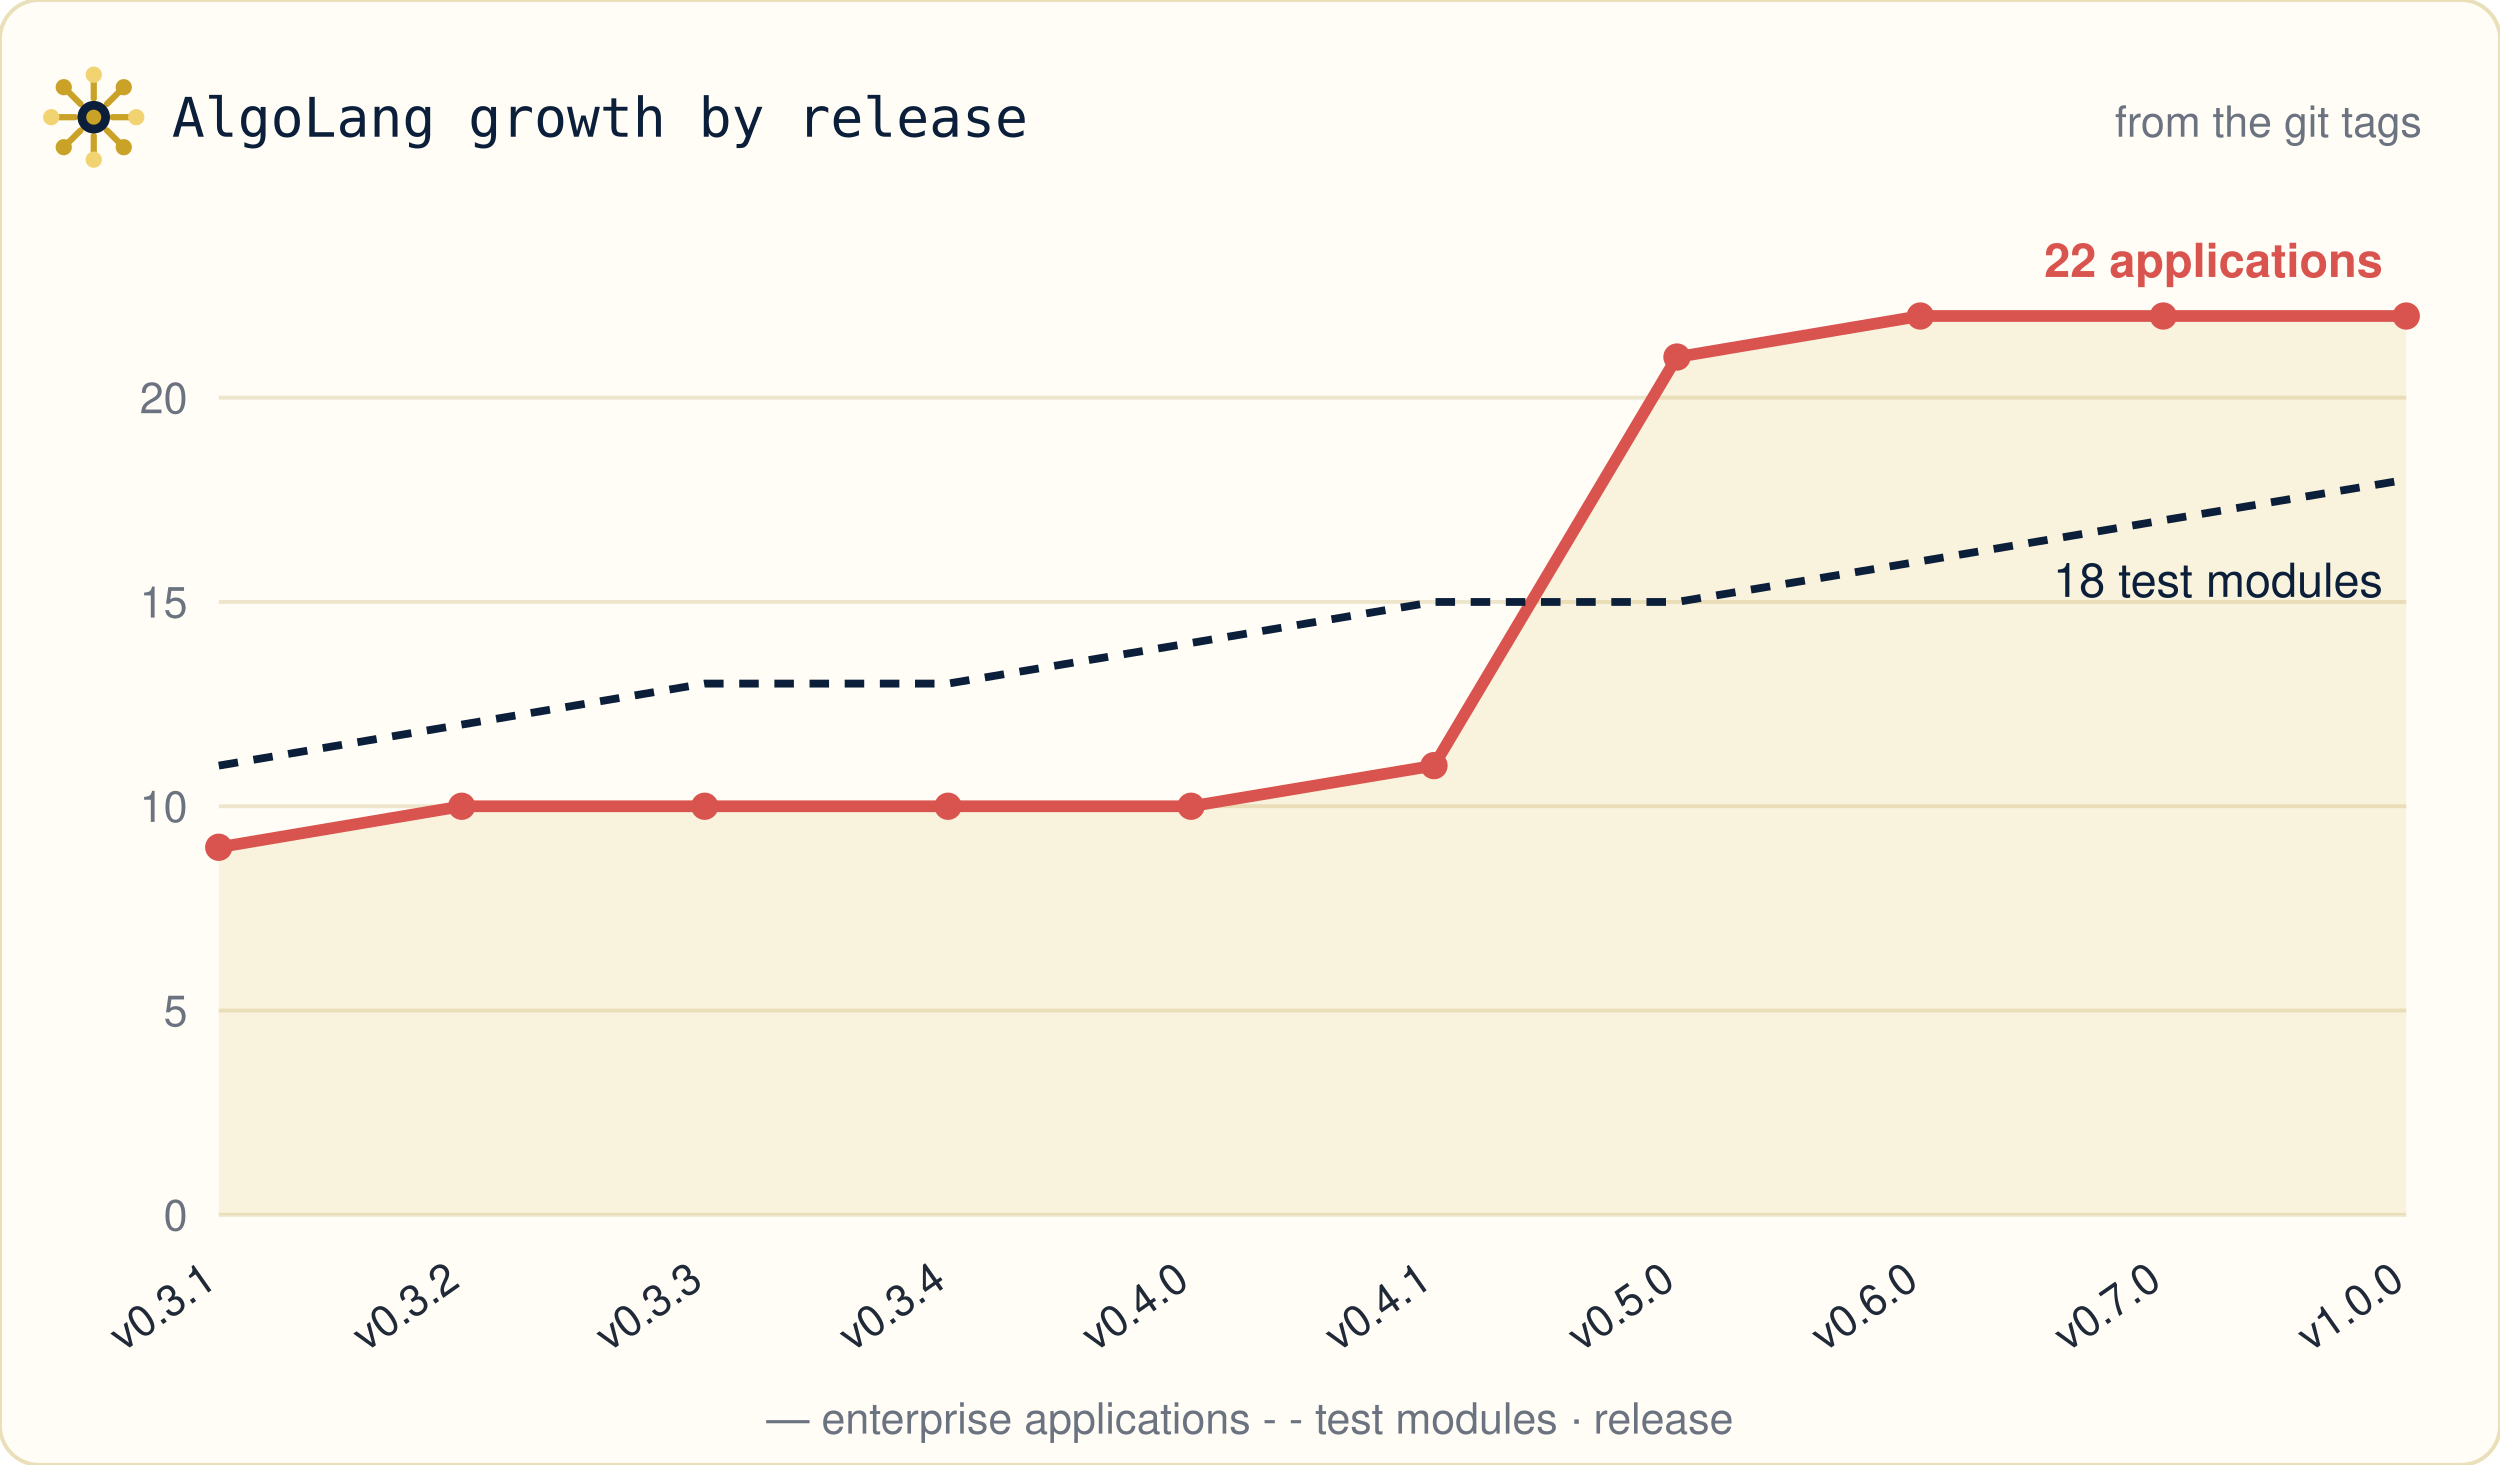
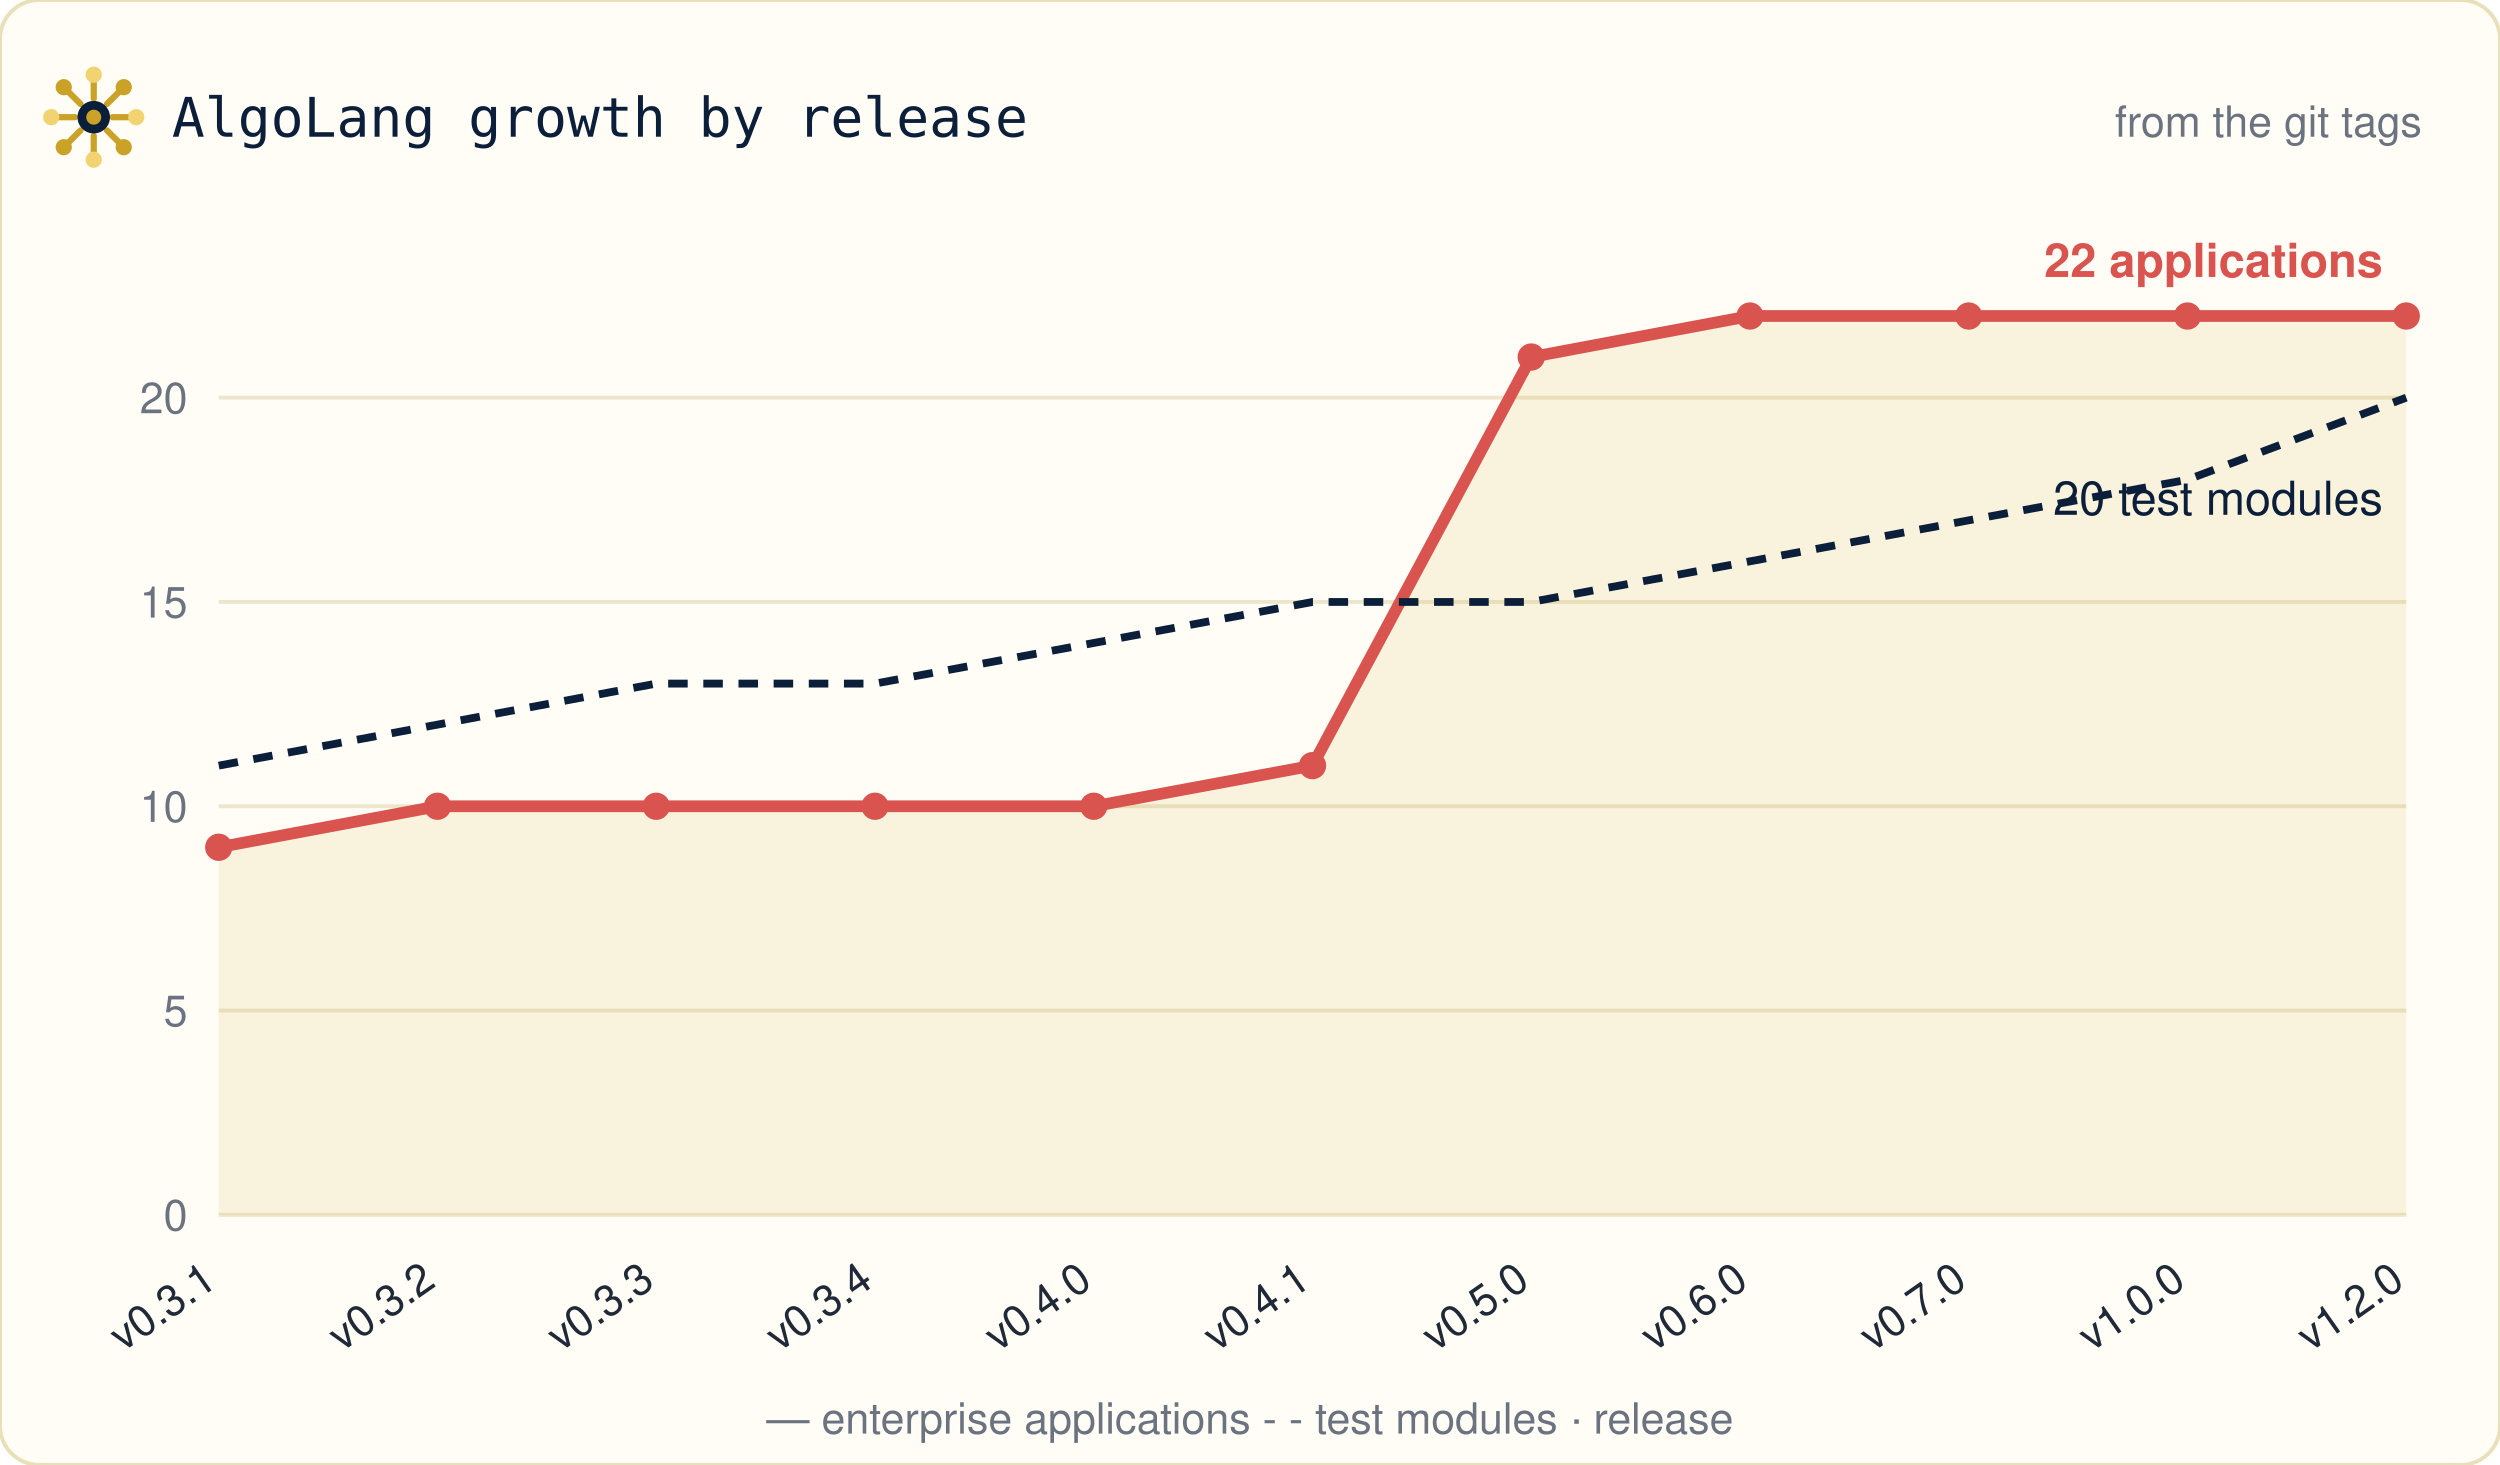
<svg xmlns="http://www.w3.org/2000/svg" width="640" height="375" viewBox="0 0 640 375" role="img" aria-label="AlgoLang growth by release: enterprise applications and test modules, from git tags">
  <rect width="640" height="375" rx="10" fill="#FFFDF6" stroke="#E9DFB8" />
  <g transform="translate(24,30)">
    <g transform="translate(0,0) scale(0.32)">
      <line x1="15.0" y1="0.0" x2="34.0" y2="0.0" stroke="#C9A227" stroke-width="5" stroke-linecap="round" />
      <circle cx="34.0" cy="0.0" r="6.5" fill="#F2D372" />
      <line x1="10.6" y1="10.6" x2="24.0" y2="24.0" stroke="#C9A227" stroke-width="5" stroke-linecap="round" />
      <circle cx="24.0" cy="24.0" r="6.5" fill="#C9A227" />
      <line x1="0.0" y1="15.0" x2="0.0" y2="34.0" stroke="#C9A227" stroke-width="5" stroke-linecap="round" />
      <circle cx="0.0" cy="34.0" r="6.5" fill="#F2D372" />
      <line x1="-10.6" y1="10.6" x2="-24.0" y2="24.0" stroke="#C9A227" stroke-width="5" stroke-linecap="round" />
      <circle cx="-24.0" cy="24.0" r="6.5" fill="#C9A227" />
      <line x1="-15.0" y1="0.0" x2="-34.0" y2="0.0" stroke="#C9A227" stroke-width="5" stroke-linecap="round" />
      <circle cx="-34.0" cy="0.0" r="6.5" fill="#F2D372" />
      <line x1="-10.6" y1="-10.6" x2="-24.0" y2="-24.0" stroke="#C9A227" stroke-width="5" stroke-linecap="round" />
      <circle cx="-24.0" cy="-24.0" r="6.5" fill="#C9A227" />
      <line x1="-0.0" y1="-15.0" x2="-0.0" y2="-34.0" stroke="#C9A227" stroke-width="5" stroke-linecap="round" />
      <circle cx="-0.0" cy="-34.0" r="6.5" fill="#F2D372" />
      <line x1="10.6" y1="-10.6" x2="24.0" y2="-24.0" stroke="#C9A227" stroke-width="5" stroke-linecap="round" />
      <circle cx="24.0" cy="-24.0" r="6.5" fill="#C9A227" />
      <circle r="13" fill="#0B1F3A" />
      <circle r="6" fill="#C9A227" />
    </g>
  </g>
  <text x="44" y="35" font-family="'JetBrains Mono','DejaVu Sans Mono',Consolas,monospace" font-size="14" fill="#0B1F3A">AlgoLang growth by release</text>
  <text x="620" y="35" text-anchor="end" font-family="'Segoe UI',Helvetica,Arial,sans-serif" font-size="11" fill="#6B7280">from the git tags</text>
  <line x1="56" y1="311.0" x2="616" y2="311.0" stroke="#EEE6CC" />
  <text x="48" y="315.0" text-anchor="end" font-family="'Segoe UI',Helvetica,Arial,sans-serif" font-size="11" fill="#6B7280">0</text>
  <line x1="56" y1="258.7" x2="616" y2="258.7" stroke="#EEE6CC" />
  <text x="48" y="262.7" text-anchor="end" font-family="'Segoe UI',Helvetica,Arial,sans-serif" font-size="11" fill="#6B7280">5</text>
  <line x1="56" y1="206.4" x2="616" y2="206.4" stroke="#EEE6CC" />
  <text x="48" y="210.4" text-anchor="end" font-family="'Segoe UI',Helvetica,Arial,sans-serif" font-size="11" fill="#6B7280">10</text>
  <line x1="56" y1="154.1" x2="616" y2="154.1" stroke="#EEE6CC" />
  <text x="48" y="158.1" text-anchor="end" font-family="'Segoe UI',Helvetica,Arial,sans-serif" font-size="11" fill="#6B7280">15</text>
  <line x1="56" y1="101.8" x2="616" y2="101.8" stroke="#EEE6CC" />
  <text x="48" y="105.8" text-anchor="end" font-family="'Segoe UI',Helvetica,Arial,sans-serif" font-size="11" fill="#6B7280">20</text>
-   <path d="M56.0,311 L56.0,216.9 L118.2,206.4 L180.4,206.4 L242.7,206.4 L304.9,206.4 L367.1,196.0 L429.3,91.4 L491.6,80.9 L553.8,80.9 L616.0,80.9 L616.0,311 Z" fill="#C9A227" fill-opacity="0.12" />
-   <polyline points="56.0,216.9 118.2,206.4 180.4,206.4 242.7,206.4 304.9,206.4 367.1,196.0 429.3,91.4 491.6,80.9 553.8,80.9 616.0,80.9" fill="none" stroke="#D9534F" stroke-width="3" stroke-linejoin="round" />
-   <polyline points="56.0,196.0 118.2,185.5 180.4,175.0 242.7,175.0 304.9,164.6 367.1,154.1 429.3,154.1 491.6,143.7 553.8,133.2 616.0,122.8" fill="none" stroke="#0B1F3A" stroke-width="2" stroke-dasharray="5 4" />
+   <path d="M56.0,311 L56.0,216.9 L112.0,206.4 L168.0,206.4 L224.0,206.4 L280.0,206.4 L336.0,196.0 L392.0,91.4 L448.0,80.9 L504.0,80.9 L560.0,80.9 L616.0,80.9 L616.0,311 Z" fill="#C9A227" fill-opacity="0.12" />
+   <polyline points="56.0,216.9 112.0,206.4 168.0,206.4 224.0,206.4 280.0,206.4 336.0,196.0 392.0,91.4 448.0,80.9 504.0,80.9 560.0,80.9 616.0,80.9" fill="none" stroke="#D9534F" stroke-width="3" stroke-linejoin="round" />
+   <polyline points="56.0,196.0 112.0,185.5 168.0,175.0 224.0,175.0 280.0,164.6 336.0,154.1 392.0,154.1 448.0,143.7 504.0,133.2 560.0,122.8 616.0,101.8" fill="none" stroke="#0B1F3A" stroke-width="2" stroke-dasharray="5 4" />
  <circle cx="56.0" cy="216.9" r="3.5" fill="#D9534F" />
  <text x="56.0" y="329" text-anchor="end" transform="rotate(-35 56.0 329)" font-family="'Segoe UI',Helvetica,Arial,sans-serif" font-size="11" fill="#1F2937">v0.3.1</text>
-   <circle cx="118.2" cy="206.4" r="3.5" fill="#D9534F" />
-   <text x="118.2" y="329" text-anchor="end" transform="rotate(-35 118.2 329)" font-family="'Segoe UI',Helvetica,Arial,sans-serif" font-size="11" fill="#1F2937">v0.3.2</text>
-   <circle cx="180.4" cy="206.4" r="3.5" fill="#D9534F" />
-   <text x="180.4" y="329" text-anchor="end" transform="rotate(-35 180.4 329)" font-family="'Segoe UI',Helvetica,Arial,sans-serif" font-size="11" fill="#1F2937">v0.3.3</text>
-   <circle cx="242.7" cy="206.4" r="3.5" fill="#D9534F" />
-   <text x="242.7" y="329" text-anchor="end" transform="rotate(-35 242.7 329)" font-family="'Segoe UI',Helvetica,Arial,sans-serif" font-size="11" fill="#1F2937">v0.3.4</text>
-   <circle cx="304.9" cy="206.4" r="3.5" fill="#D9534F" />
-   <text x="304.9" y="329" text-anchor="end" transform="rotate(-35 304.9 329)" font-family="'Segoe UI',Helvetica,Arial,sans-serif" font-size="11" fill="#1F2937">v0.4.0</text>
-   <circle cx="367.1" cy="196.0" r="3.5" fill="#D9534F" />
-   <text x="367.1" y="329" text-anchor="end" transform="rotate(-35 367.1 329)" font-family="'Segoe UI',Helvetica,Arial,sans-serif" font-size="11" fill="#1F2937">v0.4.1</text>
-   <circle cx="429.3" cy="91.4" r="3.5" fill="#D9534F" />
-   <text x="429.3" y="329" text-anchor="end" transform="rotate(-35 429.3 329)" font-family="'Segoe UI',Helvetica,Arial,sans-serif" font-size="11" fill="#1F2937">v0.5.0</text>
-   <circle cx="491.6" cy="80.9" r="3.5" fill="#D9534F" />
-   <text x="491.6" y="329" text-anchor="end" transform="rotate(-35 491.6 329)" font-family="'Segoe UI',Helvetica,Arial,sans-serif" font-size="11" fill="#1F2937">v0.6.0</text>
-   <circle cx="553.8" cy="80.9" r="3.5" fill="#D9534F" />
-   <text x="553.8" y="329" text-anchor="end" transform="rotate(-35 553.8 329)" font-family="'Segoe UI',Helvetica,Arial,sans-serif" font-size="11" fill="#1F2937">v0.7.0</text>
+   <circle cx="112.0" cy="206.4" r="3.5" fill="#D9534F" />
+   <text x="112.0" y="329" text-anchor="end" transform="rotate(-35 112.0 329)" font-family="'Segoe UI',Helvetica,Arial,sans-serif" font-size="11" fill="#1F2937">v0.3.2</text>
+   <circle cx="168.0" cy="206.4" r="3.5" fill="#D9534F" />
+   <text x="168.0" y="329" text-anchor="end" transform="rotate(-35 168.0 329)" font-family="'Segoe UI',Helvetica,Arial,sans-serif" font-size="11" fill="#1F2937">v0.3.3</text>
+   <circle cx="224.0" cy="206.4" r="3.5" fill="#D9534F" />
+   <text x="224.0" y="329" text-anchor="end" transform="rotate(-35 224.0 329)" font-family="'Segoe UI',Helvetica,Arial,sans-serif" font-size="11" fill="#1F2937">v0.3.4</text>
+   <circle cx="280.0" cy="206.4" r="3.5" fill="#D9534F" />
+   <text x="280.0" y="329" text-anchor="end" transform="rotate(-35 280.0 329)" font-family="'Segoe UI',Helvetica,Arial,sans-serif" font-size="11" fill="#1F2937">v0.4.0</text>
+   <circle cx="336.0" cy="196.0" r="3.5" fill="#D9534F" />
+   <text x="336.0" y="329" text-anchor="end" transform="rotate(-35 336.0 329)" font-family="'Segoe UI',Helvetica,Arial,sans-serif" font-size="11" fill="#1F2937">v0.4.1</text>
+   <circle cx="392.0" cy="91.4" r="3.5" fill="#D9534F" />
+   <text x="392.0" y="329" text-anchor="end" transform="rotate(-35 392.0 329)" font-family="'Segoe UI',Helvetica,Arial,sans-serif" font-size="11" fill="#1F2937">v0.5.0</text>
+   <circle cx="448.0" cy="80.9" r="3.5" fill="#D9534F" />
+   <text x="448.0" y="329" text-anchor="end" transform="rotate(-35 448.0 329)" font-family="'Segoe UI',Helvetica,Arial,sans-serif" font-size="11" fill="#1F2937">v0.6.0</text>
+   <circle cx="504.0" cy="80.9" r="3.5" fill="#D9534F" />
+   <text x="504.0" y="329" text-anchor="end" transform="rotate(-35 504.0 329)" font-family="'Segoe UI',Helvetica,Arial,sans-serif" font-size="11" fill="#1F2937">v0.7.0</text>
+   <circle cx="560.0" cy="80.9" r="3.5" fill="#D9534F" />
+   <text x="560.0" y="329" text-anchor="end" transform="rotate(-35 560.0 329)" font-family="'Segoe UI',Helvetica,Arial,sans-serif" font-size="11" fill="#1F2937">v1.0.0</text>
  <circle cx="616.0" cy="80.9" r="3.5" fill="#D9534F" />
-   <text x="616.0" y="329" text-anchor="end" transform="rotate(-35 616.0 329)" font-family="'Segoe UI',Helvetica,Arial,sans-serif" font-size="11" fill="#1F2937">v1.0.0</text>
+   <text x="616.0" y="329" text-anchor="end" transform="rotate(-35 616.0 329)" font-family="'Segoe UI',Helvetica,Arial,sans-serif" font-size="11" fill="#1F2937">v1.2.0</text>
  <text x="610.0" y="70.9" text-anchor="end" font-family="'Segoe UI',Helvetica,Arial,sans-serif" font-size="12" font-weight="700" fill="#D9534F">22 applications</text>
-   <text x="610.0" y="152.8" text-anchor="end" font-family="'Segoe UI',Helvetica,Arial,sans-serif" font-size="12" fill="#0B1F3A">18 test modules</text>
+   <text x="610.0" y="131.8" text-anchor="end" font-family="'Segoe UI',Helvetica,Arial,sans-serif" font-size="12" fill="#0B1F3A">20 test modules</text>
  <text x="320.0" y="367" text-anchor="middle" font-family="'Segoe UI',Helvetica,Arial,sans-serif" font-size="11" fill="#6B7280">— enterprise applications   - - test modules   ·   release</text>
</svg>
